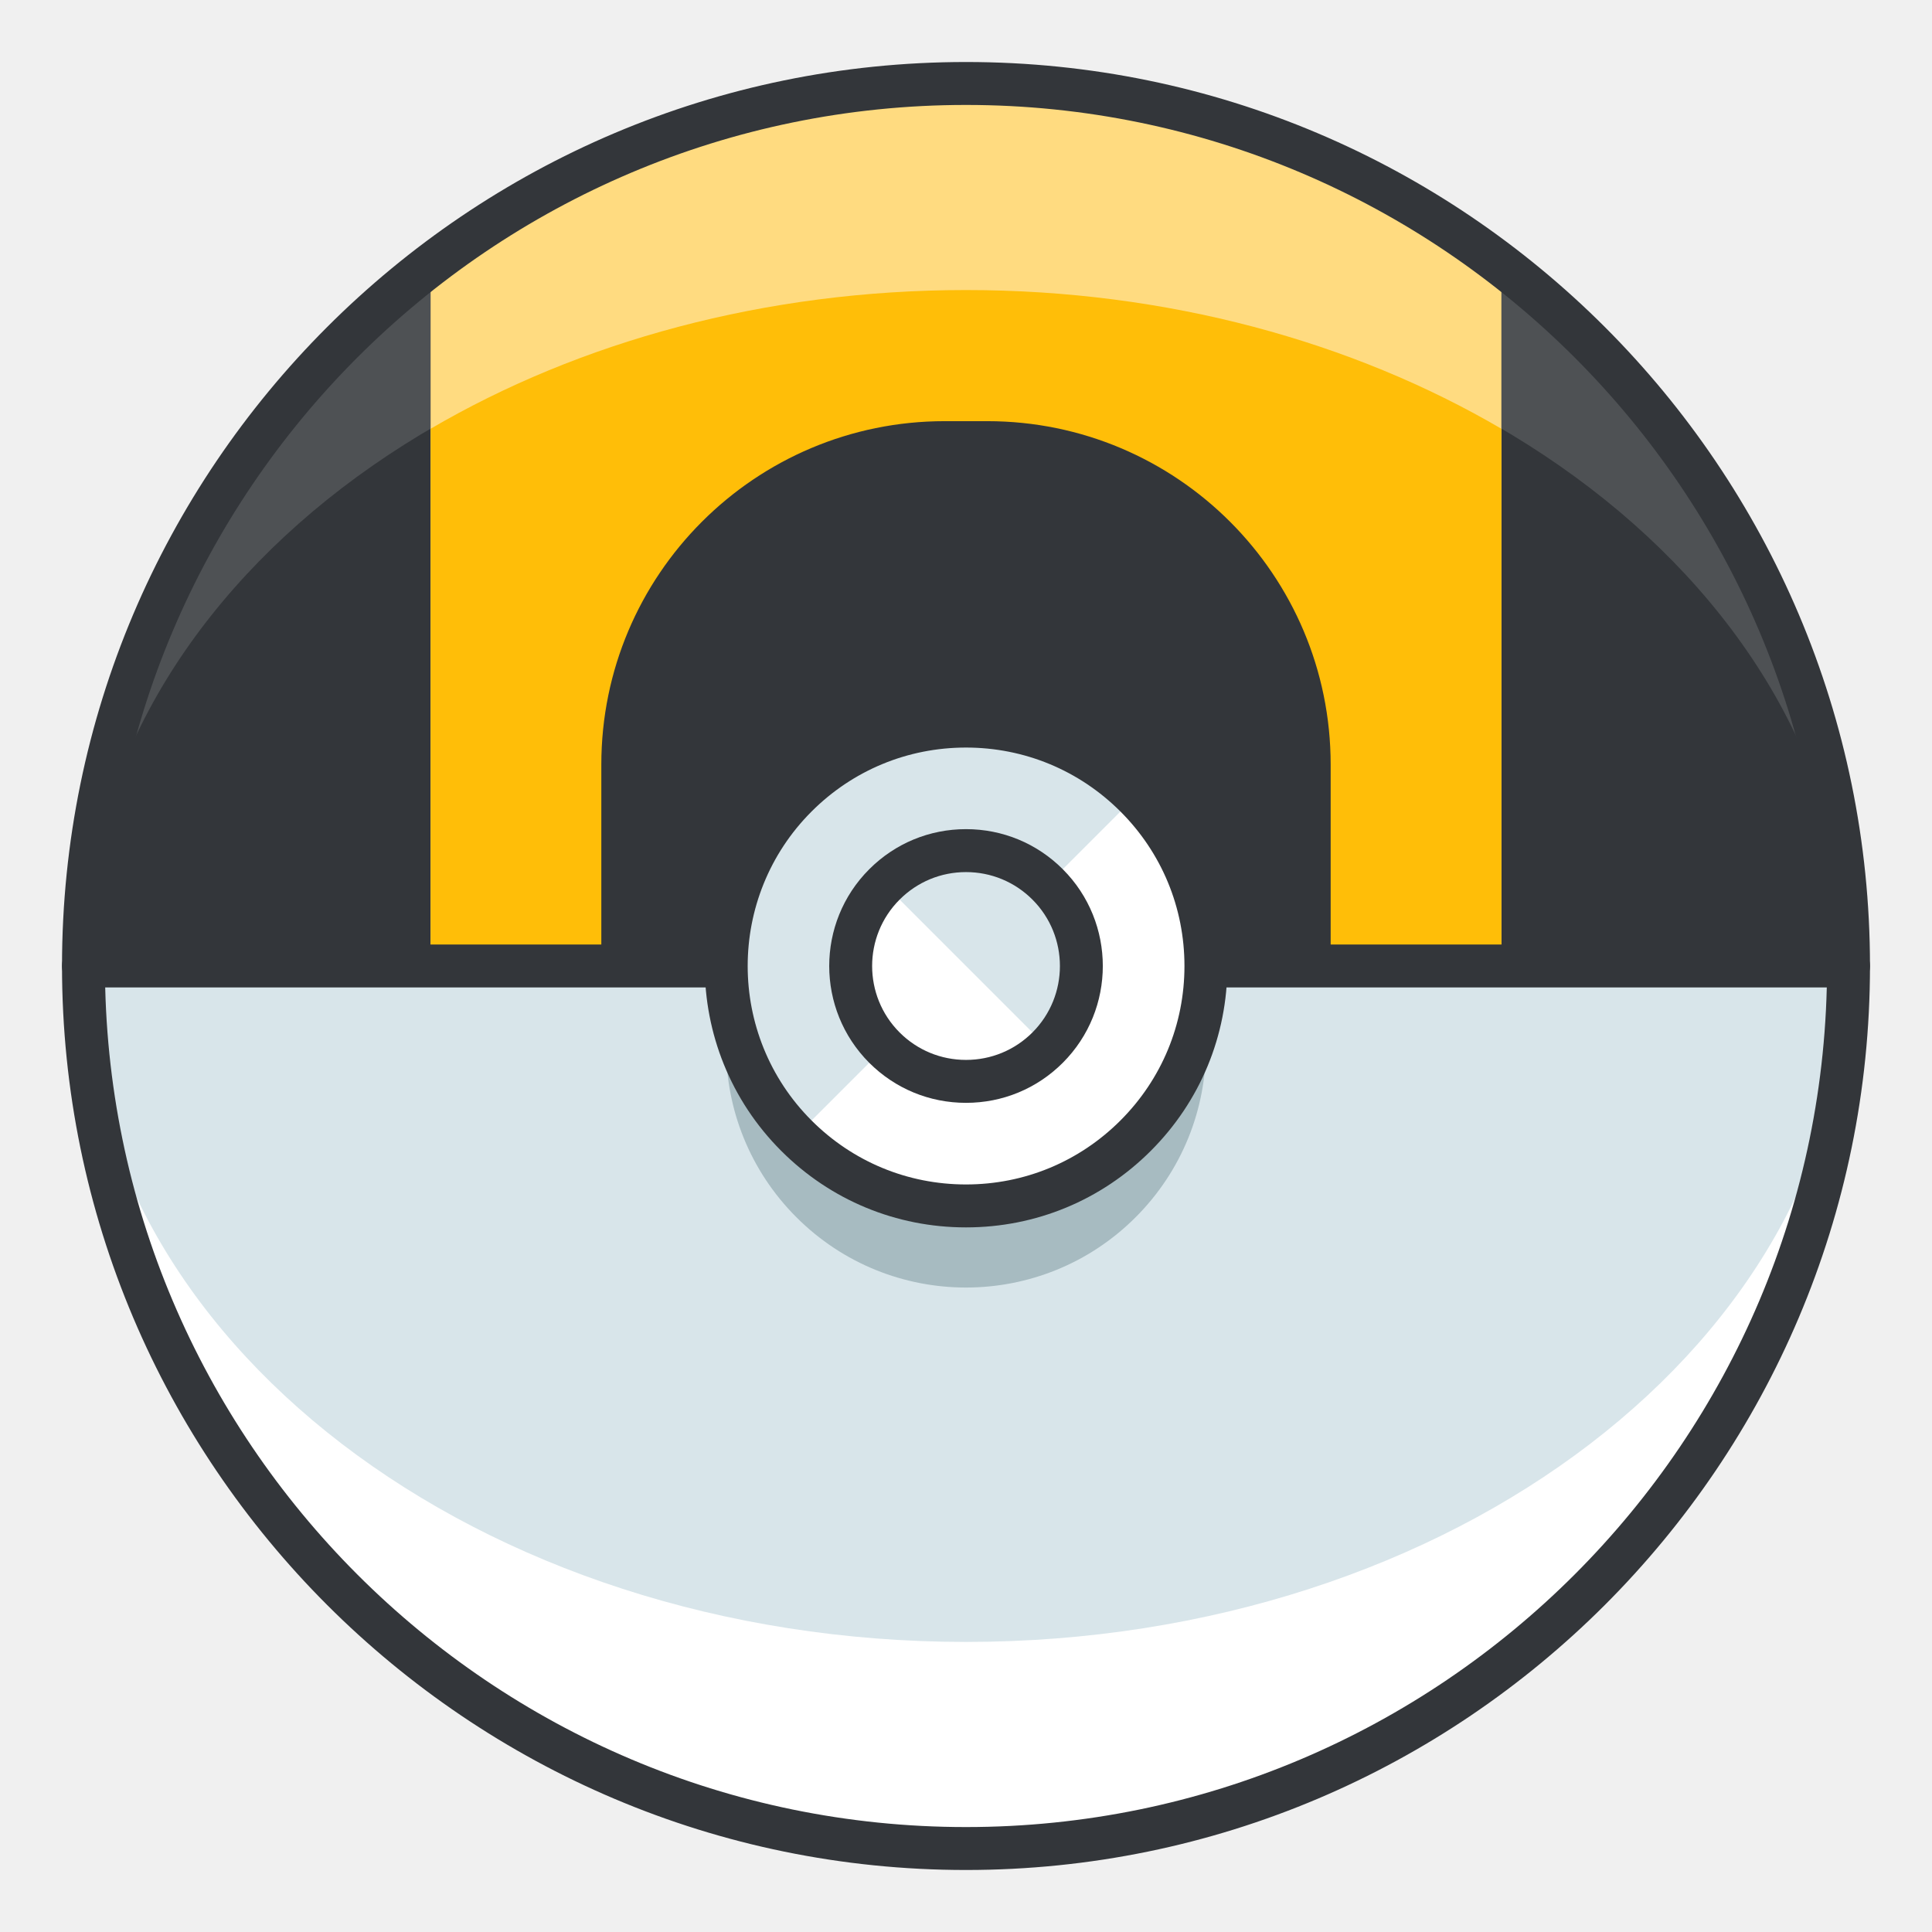
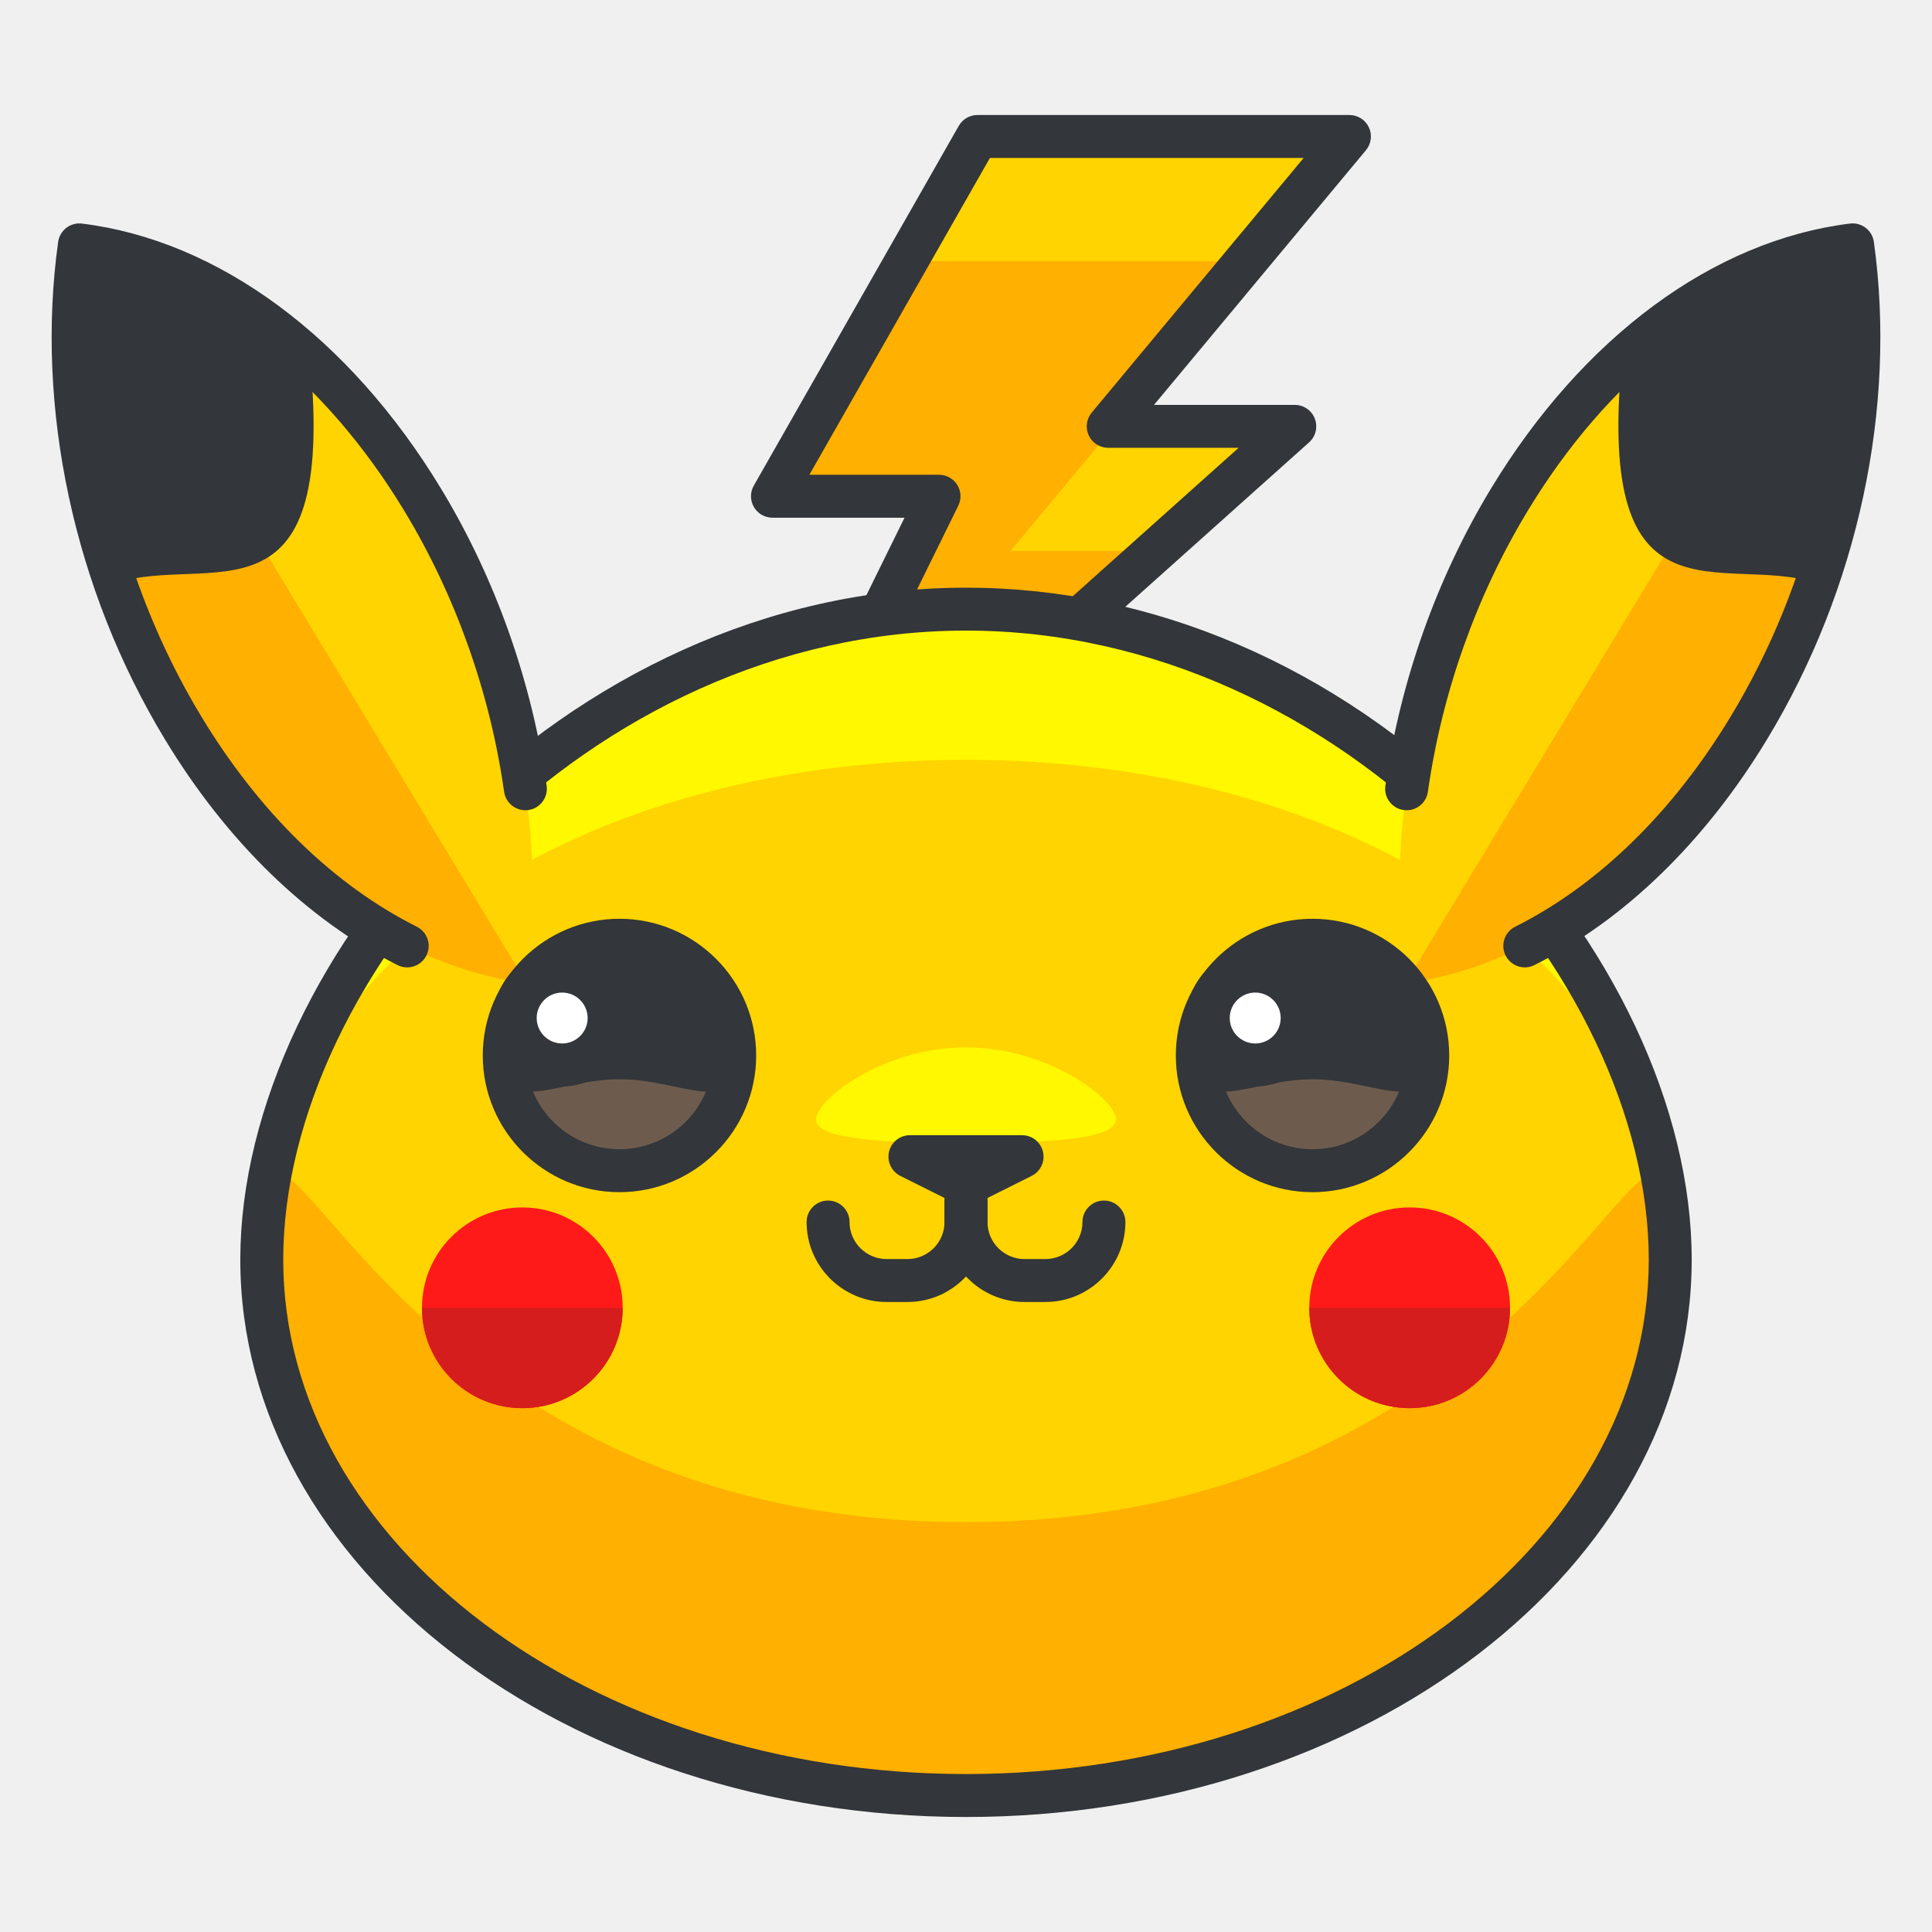
<svg xmlns="http://www.w3.org/2000/svg" height="135px" id="Layer_1" style="enable-background:new 0 0 135 135;" version="1.1" viewBox="0 0 135 135" width="135px" xml:space="preserve">
  <style type="text/css">

	.st0{fill:#465652;}
	.st1{fill:#AAB9BA;}
	.st2{fill:#47C67B;}
	.st3{fill:#AAC8D1;}
	.st4{fill:none;stroke:#E83834;stroke-width:6;stroke-linecap:round;stroke-linejoin:round;stroke-miterlimit:10;}
	.st5{fill:#7BC67B;}
	.st6{fill:#7BC7FF;}
	.st7{fill:#7C34C1;}
	.st8{fill:#7C8D96;}
	.st9{fill:#AD2707;}
	.st10{fill:#ADB8BC;}
	.st11{fill:#107510;}
	.st12{fill:#7FE5D8;}
	.st13{fill:#AF4AD1;}
	.st14{fill:#E02B7E;}
	.st15{fill:#E04038;}
	.st16{fill:#AFD7DD;}
	.st17{fill:#E0A010;}
	.st18{fill:#E0D5A4;}
	.st19{fill:#12B2B2;}
	.st20{fill:#12D66B;}
	.st21{fill:#E1A9FF;}
	.st22{fill:#1362A8;}
	.st23{fill:#E2378D;}
	.st24{fill:#E29C37;}
	.st25{fill:#E2B90E;}
	.st26{fill:#E2BF91;}
	.st27{fill:#E2CBAA;}
	.st28{fill:#14A594;}
	.st29{fill:#E4E9ED;}
	.st30{fill:#4A5D60;}
	.st31{fill:#E5B076;}
	.st32{fill:#E5B1C4;}
	.st33{fill:#E5E4C3;}
	.st34{fill:#4B6466;}
	.st35{fill:#E6FF2E;}
	.st36{fill:#18AA67;}
	.st37{fill:#E86207;}
	.st38{fill:#E8A113;}
	.st39{fill:#E8B5A6;}
	.st40{fill:#E8E8ED;}
	.st41{fill:#4E5154;}
	.st42{fill:#E9F1F4;}
	.st43{fill:#4F4B48;}
	.st44{fill:#4F74E8;}
	.st45{fill:#808E93;}
	.st46{fill:#80949B;}
	.st47{fill:#80EDAC;}
	.st48{fill:#B122E0;}
	.st49{fill:#B2C4CC;}
	.st50{fill:#83D839;}
	.st51{fill:#B3C6C6;}
	.st52{fill:none;stroke:#33363A;stroke-width:3;stroke-linecap:round;stroke-linejoin:round;stroke-miterlimit:10;}
	.st53{fill:#1A8E1C;}
	.st54{fill:#1A93D6;}
	.st55{fill:#B50B0B;}
	.st56{fill:#1AD88F;}
	.st57{fill:#B5DAF4;}
	.st58{fill:#EA7B1F;}
	.st59{fill:#EA81BD;}
	.st60{fill:#87B8D6;}
	.st61{fill:#87C3F4;}
	.st62{fill:#EAC79D;}
	.st63{fill:#EADF11;}
	.st64{fill:#EAE4C5;}
	.st65{fill:#B78094;}
	.st66{fill:#8844D8;}
	.st67{fill:#EBF4F7;}
	.st68{fill:#893015;}
	.st69{fill:#89410B;}
	.st70{fill:#899BA3;}
	.st71{fill:#EDE3B9;}
	.st72{enable-background:new    ;}
	.st73{fill:#50FF9F;}
	.st74{fill:#EEDCF4;}
	.st75{fill:#EFA37D;}
	.st76{fill:#EFA3CC;}
	.st77{fill:#EFC99A;}
	.st78{fill:#54AF79;}
	.st79{fill:#BA503A;}
	.st80{fill:#BA8663;}
	.st81{fill:#8B4FE0;}
	.st82{fill:#58ED9B;}
	.st83{fill:#BC7DFF;}
	.st84{fill:#8D9AA3;}
	.st85{fill:#BCCAD3;}
	.st86{fill:#8DE4FF;}
	.st87{fill:#20B518;}
	.st88{fill:#BF44F2;}
	.st89{fill:#21CEA1;}
	.st90{fill:#BFDAE0;}
	.st91{fill:#F0FBFC;}
	.st92{fill:#F2D9A7;}
	.st93{fill:#F2EAC9;}
	.st94{fill:#24D1AF;}
	.st95{fill:#25931C;}
	.st96{fill:#F4C4B3;}
	.st97{fill:#F4D3A2;}
	.st98{fill:#F4D647;}
	.st99{fill:#F4D7B8;}
	.st100{fill:#F4EC8E;}
	.st101{fill:#5B524D;}
	.st102{fill:#F77819;}
	.st103{fill:#F79AE1;}
	.st104{fill:#5E707A;}
	.st105{fill:#F93585;}
	.st106{fill:#F95D5D;}
	.st107{fill:#F9C19B;}
	.st108{fill:#F9CB58;}
	.st109{fill:#F9D2B2;}
	.st110{fill:#F9F07D;}
	.st111{fill:#F9F1D2;}
	.st112{fill:#F9F4B7;}
	.st113{fill:#F9F9E4;}
	.st114{fill:#5F1DAA;}
	.st115{fill:#5F9AD6;}
	.st116{fill:#C0C0C4;}
	.st117{fill:#91EA57;}
	.st118{fill:#C12727;}
	.st119{fill:#C191A0;}
	.st120{fill:#923BB7;}
	.st121{fill:#93A0A3;}
	.st122{fill:#93F9EA;}
	.st123{fill:#93FF5A;}
	.st124{fill:#C4833D;}
	.st125{fill:#95A2A5;}
	.st126{fill:#965514;}
	.st127{fill:#96562C;}
	.st128{fill:#2AF42F;}
	.st129{fill:#C5D7DD;}
	.st130{fill:#C68510;}
	.st131{fill:#C6A86D;}
	.st132{fill:#C6BB8D;}
	.st133{fill:#2C9DCE;}
	.st134{fill:#FBFCF2;}
	.st135{fill:#FC70B0;}
	.st136{fill:#FCE6C8;}
	.st137{fill:#FCF7E3;}
	.st138{fill:#C90D6B;}
	.st139{fill:#FDFEFF;}
	.st140{fill:#FDFFDC;}
	.st141{fill:#FF1A1A;}
	.st142{fill:#FF5252;}
	.st143{fill:#FF5B00;}
	.st144{fill:#FF6155;}
	.st145{fill:#FF630D;}
	.st146{fill:#FF6666;}
	.st147{fill:#FF7676;}
	.st148{fill:#FF7900;}
	.st149{fill:#FF860D;}
	.st150{fill:#FF8B00;}
	.st151{fill:#FF8F8F;}
	.st152{fill:#FF900B;}
	.st153{fill:#FF908A;}
	.st154{fill:#FF960B;}
	.st155{fill:#FF9C0D;}
	.st156{fill:#FFA9D4;}
	.st157{fill:#FFAA00;}
	.st158{fill:#FFAD40;}
	.st159{fill:#FFAF10;}
	.st160{fill:#FFB000;}
	.st161{fill:#FFBE08;}
	.st162{fill:#FFBF31;}
	.st163{fill:#FFC200;}
	.st164{fill:#FFCAE8;}
	.st165{fill:#FFCCF5;}
	.st166{fill:#FFD00B;}
	.st167{fill:#FFD039;}
	.st168{fill:#FFD400;}
	.st169{fill:#FFD833;}
	.st170{fill:#FFDB80;}
	.st171{fill:#FFDDD2;}
	.st172{fill:#FFE6D4;}
	.st173{fill:#FFE6EB;}
	.st174{fill:#FFE98D;}
	.st175{fill:#FFECD2;}
	.st176{fill:#FFF1D9;}
	.st177{fill:#FFF24D;}
	.st178{fill:#FFF3C2;}
	.st179{fill:#FFF4C7;}
	.st180{fill:#FFF800;}
	.st181{fill:#FFF80D;}
	.st182{fill:#FFF9DE;}
	.st183{fill:#FFFBD7;}
	.st184{fill:#FFFBEB;}
	.st185{fill:#FFFCC0;}
	.st186{fill:#FFFCDC;}
	.st187{fill:#FFFFFA;}
	.st188{fill:#FFFFFF;}
	.st189{fill:#63797F;}
	.st190{fill:#65E529;}
	.st191{fill:#66310E;}
	.st192{fill:#663C17;}
	.st193{fill:#9A5AE5;}
	.st194{fill:#CA30EF;}
	.st195{fill:#6892FC;}
	.st196{fill:#9CFFC4;}
	.st197{fill:#CC4306;}
	.st198{fill:#CC549E;}
	.st199{fill:#9E3256;}
	.st200{fill:#CDFFBB;}
	.st201{fill:#CE86AF;}
	.st202{fill:#CED9DD;}
	
		.st203{fill:none;stroke:#33363A;stroke-width:3;stroke-linecap:round;stroke-linejoin:round;stroke-miterlimit:10;stroke-dasharray:6;}
	.st204{fill:#CFE1E2;}
	.st205{fill:#33363A;}
	.st206{fill:#34C166;}
	.st207{fill:#364B5B;}
	.st208{fill:#3662CE;}
	.st209{fill:#36C6FF;}
	.st210{fill:#6ADB9A;}
	.st211{fill:#6D5C4D;}
	.st212{fill:#6EBDF9;}
	.st213{fill:#0031FF;}
	.st214{fill:#0062FF;}
	.st215{fill:#0068FF;}
	.st216{fill:#0086FF;}
	.st217{fill:#009BE8;}
	.st218{fill:#00AAFF;}
	.st219{fill:#D271FF;}
	.st220{fill:#D363A9;}
	.st221{fill:#D3964C;}
	.st222{fill:#D3DFE2;}
	.st223{fill:#D3E0E2;}
	.st224{fill:#D3EFF4;}
	.st225{fill:#063B66;}
	.st226{fill:#D60909;}
	.st227{fill:#D61D1D;}
	.st228{fill:#D7F0FF;}
	.st229{fill:#09B285;}
	.st230{fill:#D8D593;}
	.st231{fill:#D8E2EA;}
	.st232{fill:#D8E5EA;}
	.st233{fill:#3E5054;}
	.st234{fill:#D988FF;}
	.st235{fill:#D9E7E8;}
	.st236{fill:#702252;}
	.st237{fill:#70D3E0;}
	.st238{fill:#A02FF2;}
	.st239{fill:#A2F255;}
	.st240{fill:#A35616;}
	.st241{fill:#A3CCCC;}
	.st242{fill:#0A6ADD;}
	.st243{fill:#A5145D;}
	.st244{fill:#A57555;}
	.st245{fill:#77D6FC;}
	.st246{fill:#7815CE;}
	.st247{fill:#A7BBC1;}
	.st248{fill:#DBD279;}
	.st249{fill:#0D5C9E;}
	.st250{fill:#A83C11;}
	.st251{fill:#A8633D;}
	.st252{fill:#A8A3E5;}
	.st253{fill:#DCE6EA;}
	.st254{fill:#DCE7EA;}
	.st255{fill:#A962E8;}
	.st256{fill:#DD2466;}
	.st257{fill:#DDC38A;}
	.st258{fill:#DDD2B1;}
	.st259{fill:#DFE7E8;}
	.st260{fill:#42B1E8;}
	.st261{fill:#436377;}
	.st262{fill:#43B530;}

</style>
  <g>
    <g>
-       <circle class="st41" cx="67.5" cy="67.499" r="61.667" />
+       <g>
+         <polygon class="st168" points="94.294,9.536 68.299,9.536 53.975,34.675 65.614,34.675 50.344,65.7 90.474,29.792 77.437,29.792         " />
+       </g>
+       <g>
+         <polygon class="st160" points="63.333,18.251 53.975,34.675 65.614,34.675 50.344,65.7 80.733,38.507 70.604,38.507      77.856,29.792 77.437,29.792 87.04,18.251    " />
+       </g>
+       <g>
+         <path class="st205" d="M50.344,67.2c-0.318,0-0.638-0.101-0.906-0.305c-0.572-0.435-0.757-1.213-0.439-1.857l14.206-28.863     h-9.229c-0.534,0-1.028-0.284-1.297-0.746s-0.271-1.032-0.007-1.496L66.995,8.794c0.268-0.469,0.765-0.758,1.304-0.758h25.995     c0.582,0,1.111,0.337,1.358,0.863c0.247,0.527,0.167,1.149-0.205,1.597L80.637,28.292h9.837c0.622,0,1.18,0.384,1.401,0.965     s0.062,1.238-0.401,1.653l-40.13,35.908C51.061,67.072,50.702,67.2,50.344,67.2z M56.556,33.175h9.059     c0.519,0,1,0.268,1.273,0.707c0.273,0.44,0.301,0.99,0.072,1.455L55.102,59.43l31.446-28.138h-9.111     c-0.582,0-1.111-0.337-1.358-0.863c-0.247-0.527-0.167-1.149,0.205-1.597l14.811-17.796H69.171L56.556,33.175z" />
+       </g>
    </g>
    <g>
-       <ellipse class="st205" cx="67.5" cy="67.499" rx="61.667" ry="47.232" />
-     </g>
-     <g>
-       <path class="st170" d="M104.911,18.488c-10.377-7.933-23.34-12.655-37.41-12.655c-14.072,0-27.035,4.723-37.412,12.656v50.464    h74.822V18.488z" />
-     </g>
-     <g>
-       <path class="st161" d="M104.911,29.96c-10.377-6.076-23.34-9.693-37.41-9.693c-14.072,0-27.035,3.617-37.412,9.693v38.993h74.822    V29.96z" />
-     </g>
-     <g>
-       <path class="st205" d="M68.985,29.429h-2.971c-13.252,0-23.996,10.746-23.996,23.999v15.525h50.963V53.428    C92.981,40.175,82.237,29.429,68.985,29.429z" />
-     </g>
-     <g>
-       <path class="st188" d="M5.833,67.499c0,34.061,27.609,61.668,61.668,61.668c34.057,0,61.666-27.607,61.666-61.668H5.833z" />
-     </g>
-     <g>
-       <path class="st232" d="M67.501,114.731c34.057,0,61.666-21.148,61.666-47.232H5.833C5.833,93.583,33.442,114.731,67.501,114.731z" />
-     </g>
-     <g>
-       <path class="st205" d="M67.501,130.667c-34.831,0-63.168-28.337-63.168-63.168c0-34.83,28.337-63.166,63.168-63.166    c34.83,0,63.166,28.336,63.166,63.166C130.667,102.33,102.331,130.667,67.501,130.667z M67.501,7.333    c-33.177,0-60.168,26.99-60.168,60.166c0,33.177,26.991,60.168,60.168,60.168c33.176,0,60.166-26.991,60.166-60.168    C127.667,34.323,100.677,7.333,67.501,7.333z" />
-     </g>
-     <g>
-       <path class="st205" d="M129.167,68.999H5.833c-0.829,0-1.5-0.671-1.5-1.5s0.671-1.5,1.5-1.5h123.334c0.829,0,1.5,0.671,1.5,1.5    S129.996,68.999,129.167,68.999z" />
-     </g>
-     <g>
-       <g>
-         <path class="st247" d="M79.353,61.347c6.549,6.549,6.549,17.161,0,23.709c-6.545,6.549-17.16,6.549-23.705,0     c-6.547-6.548-6.547-17.16,0-23.709C62.192,54.8,72.808,54.8,79.353,61.347z" />
-       </g>
-       <g>
-         <path class="st188" d="M79.353,55.646c6.549,6.549,6.549,17.162,0,23.709c-6.545,6.547-17.16,6.547-23.705,0     c-6.547-6.547-6.547-17.16,0-23.709C62.192,49.1,72.808,49.1,79.353,55.646z" />
-       </g>
-       <g>
-         <path class="st232" d="M55.647,79.354c-6.547-6.547-6.547-17.16,0-23.709c6.545-6.546,17.16-6.546,23.705,0" />
-       </g>
-       <g>
-         <path class="st205" d="M67.5,85.765c-4.878,0-9.465-1.9-12.914-5.35c-7.12-7.12-7.12-18.708,0-25.83     c3.449-3.449,8.035-5.349,12.914-5.349s9.464,1.899,12.913,5.349c3.451,3.451,5.351,8.038,5.351,12.916     c0,4.878-1.9,9.465-5.351,12.915C76.965,83.865,72.378,85.765,67.5,85.765z M67.5,52.236c-4.077,0-7.91,1.587-10.792,4.47     c-5.951,5.953-5.951,15.637,0,21.588c2.882,2.883,6.715,4.471,10.792,4.471s7.91-1.588,10.792-4.471     c2.884-2.883,4.473-6.716,4.473-10.793c0-4.077-1.588-7.911-4.472-10.795C75.41,53.824,71.577,52.236,67.5,52.236z" />
-       </g>
-     </g>
-     <g>
-       <g>
-         <path class="st188" d="M73.204,73.203c-3.15,3.146-8.256,3.146-11.404,0c-3.148-3.15-3.148-8.255,0-11.403     c3.148-3.15,8.254-3.148,11.404,0C76.353,64.948,76.353,70.053,73.204,73.203z" />
-       </g>
-       <g>
-         <path class="st232" d="M61.8,61.8c3.148-3.15,8.254-3.148,11.404,0c3.148,3.148,3.148,8.253,0,11.403" />
-       </g>
-       <g>
-         <path class="st205" d="M67.501,77.062c-2.555,0-4.956-0.994-6.762-2.798c-3.729-3.73-3.728-9.797,0-13.525     c1.805-1.807,4.207-2.802,6.761-2.802c2.554,0,4.957,0.995,6.764,2.801c3.728,3.728,3.728,9.795,0,13.525     C72.457,76.069,70.055,77.062,67.501,77.062z M67.5,60.938c-1.753,0-3.401,0.683-4.64,1.923c-2.559,2.559-2.559,6.722,0,9.282     c1.239,1.238,2.887,1.919,4.641,1.919c1.753,0,3.402-0.682,4.643-1.92c2.558-2.559,2.558-6.723,0-9.281     C70.903,61.621,69.254,60.938,67.5,60.938z" />
+       <g>
+         <g>
+           <path class="st180" d="M116.709,88.022c0,20.676-22.032,37.441-49.209,37.441c-27.178,0-49.209-16.766-49.209-37.441      c0-20.68,22.031-45.459,49.209-45.459C94.677,42.563,116.709,67.343,116.709,88.022z" />
+         </g>
+         <g>
+           <path class="st168" d="M116.709,88.022c0,20.676-22.032,37.441-49.209,37.441c-27.178,0-49.209-16.766-49.209-37.441      c0-20.68,22.031-34.928,49.209-34.928C94.677,53.095,116.709,67.343,116.709,88.022z" />
+         </g>
+         <g>
+           <path class="st180" d="M77.979,78.224c0,1.393-4.691,1.643-10.479,1.643s-10.479-0.25-10.479-1.643      c0-1.395,4.691-5.037,10.479-5.037S77.979,76.829,77.979,78.224z" />
+         </g>
+         <g>
+           <path class="st160" d="M116.709,88.022c0,20.676-22.032,37.441-49.209,37.441c-27.178,0-49.209-16.766-49.209-37.441      c0-20.682,6.261,18.34,49.209,18.34S116.709,67.341,116.709,88.022z" />
+         </g>
+         <g>
+           <path class="st205" d="M67.5,126.964c-27.961,0-50.709-17.469-50.709-38.941c0-21.27,22.619-46.959,50.709-46.959      c13.041,0,25.772,5.472,35.849,15.406c9.305,9.174,14.86,20.97,14.86,31.553C118.209,109.495,95.461,126.964,67.5,126.964z       M67.5,44.063c-26.428,0-47.709,24.048-47.709,43.959c0,19.818,21.402,35.941,47.709,35.941s47.709-16.123,47.709-35.941      C115.209,68.111,93.928,44.063,67.5,44.063z" />
+         </g>
+       </g>
+       <g>
+         <g>
+           <g>
+             <g>
+               <path class="st168" d="M12.807,50.882c6.385,10.541,15.331,16.738,23.985,17.811c1.492-10.754-0.872-23.232-7.258-33.773        C23.148,24.376,14.202,18.179,5.549,17.11C4.057,27.86,6.421,40.341,12.807,50.882z" />
+             </g>
+             <g>
+               <path class="st160" d="M5.549,17.11c-1.492,10.75,0.872,23.23,7.258,33.771c6.385,10.541,15.331,16.738,23.985,17.811        L5.549,17.11z" />
+             </g>
+             <g>
+               <path class="st205" d="M28.453,67.597c-0.227,0-0.455-0.051-0.671-0.159c-6.298-3.156-11.92-8.612-16.259-15.778        c-6.352-10.485-9.071-23.153-7.46-34.755c0.112-0.812,0.853-1.383,1.669-1.282c9.525,1.176,18.668,7.926,25.085,18.52        c3.786,6.25,6.338,13.43,7.379,20.764c0.116,0.82-0.454,1.58-1.274,1.696c-0.817,0.11-1.579-0.454-1.696-1.274        c-0.984-6.937-3.396-13.725-6.975-19.631c-5.595-9.237-13.325-15.304-21.4-16.862C5.762,29.346,8.365,40.655,14.09,50.104        c4.046,6.683,9.245,11.748,15.036,14.651c0.741,0.371,1.04,1.272,0.669,2.013C29.532,67.294,29.003,67.597,28.453,67.597z" />
+             </g>
+             <g>
+               <path class="st205" d="M21.672,25.169C16.668,20.55,11.05,17.79,5.549,17.11C4.516,24.56,5.337,32.839,8.061,40.726        C14.7,38.673,23.482,44.196,21.672,25.169z" />
+             </g>
+           </g>
+         </g>
+         <g>
+           <g>
+             <g>
+               <path class="st168" d="M122.193,50.882c-6.385,10.541-15.331,16.738-23.985,17.811c-1.492-10.754,0.871-23.232,7.258-33.773        c6.386-10.543,15.332-16.74,23.986-17.809C130.943,27.86,128.58,40.341,122.193,50.882z" />
+             </g>
+             <g>
+               <path class="st160" d="M129.452,17.11c1.491,10.75-0.872,23.23-7.259,33.771c-6.385,10.541-15.331,16.738-23.985,17.811        L129.452,17.11z" />
+             </g>
+             <g>
+               <path class="st205" d="M106.547,67.597c-0.55,0-1.079-0.303-1.342-0.828c-0.371-0.74-0.072-1.642,0.669-2.013        c5.789-2.901,10.988-7.968,15.036-14.651c5.725-9.447,8.328-20.758,7.24-31.271c-8.076,1.559-15.807,7.625-21.401,16.862        c-3.579,5.909-5.991,12.697-6.974,19.631c-0.116,0.819-0.864,1.389-1.696,1.274c-0.82-0.116-1.391-0.876-1.274-1.696        c1.039-7.33,3.591-14.511,7.378-20.764c6.417-10.594,15.561-17.344,25.086-18.52c0.812-0.1,1.557,0.47,1.669,1.282        c1.61,11.604-1.109,24.271-7.461,34.755c-4.341,7.167-9.963,12.623-16.259,15.778        C107.002,67.546,106.772,67.597,106.547,67.597z" />
+             </g>
+             <g>
+               <path class="st205" d="M113.328,25.169c5.005-4.619,10.622-7.379,16.124-8.059c1.033,7.449,0.212,15.729-2.512,23.615        C120.3,38.673,111.517,44.196,113.328,25.169z" />
+             </g>
+           </g>
+         </g>
+       </g>
+       <g>
+         <g>
+           <circle class="st141" cx="36.499" cy="91.384" r="7.013" />
+         </g>
+         <g>
+           <path class="st227" d="M43.512,91.384c0,3.871-3.14,7.012-7.013,7.012c-3.874,0-7.014-3.141-7.014-7.012" />
+         </g>
+         <g>
+           <circle class="st141" cx="98.501" cy="91.384" r="7.014" />
+         </g>
+         <g>
+           <path class="st227" d="M105.515,91.384c0,3.871-3.141,7.012-7.014,7.012s-7.014-3.141-7.014-7.012" />
+         </g>
+       </g>
+       <g>
+         <g>
+           <polygon class="st205" points="63.582,80.823 67.5,82.784 71.419,80.823     " />
+           <path class="st205" d="M67.5,84.284c-0.23,0-0.46-0.053-0.671-0.158l-3.918-1.961c-0.622-0.312-0.949-1.01-0.789-1.687      s0.765-1.155,1.46-1.155h7.837c0.695,0,1.3,0.479,1.46,1.155s-0.167,1.375-0.789,1.687l-3.919,1.961      C67.96,84.231,67.73,84.284,67.5,84.284z" />
+         </g>
+         <g>
+           <g>
+             <path class="st205" d="M63.41,90.978h-1.457c-3.083,0-5.591-2.507-5.591-5.588c0-0.828,0.672-1.5,1.5-1.5s1.5,0.672,1.5,1.5       c0,1.427,1.162,2.588,2.591,2.588h1.457c1.428,0,2.589-1.161,2.589-2.588v-1.455c0-0.828,0.672-1.5,1.5-1.5s1.5,0.672,1.5,1.5       v1.455C68.999,88.471,66.492,90.978,63.41,90.978z" />
+           </g>
+           <g>
+             <path class="st205" d="M73.047,90.978h-1.456c-3.082,0-5.59-2.507-5.59-5.588v-1.455c0-0.828,0.672-1.5,1.5-1.5       s1.5,0.672,1.5,1.5v1.455c0,1.427,1.162,2.588,2.59,2.588h1.456c1.429,0,2.591-1.161,2.591-2.588c0-0.828,0.672-1.5,1.5-1.5       s1.5,0.672,1.5,1.5C78.638,88.471,76.13,90.978,73.047,90.978z" />
+           </g>
+         </g>
+         <g>
+           <g>
+             <g>
+               <g>
+                 <path class="st211" d="M51.338,73.753c0,4.449-3.605,8.051-8.053,8.051c-4.446,0-8.051-3.602-8.051-8.051         c0-4.447,3.604-8.053,8.051-8.053C47.732,65.7,51.338,69.306,51.338,73.753z" />
+               </g>
+               <g>
+                 <path class="st205" d="M51.338,73.753c0,4.449-3.605,1.662-8.053,1.662c-4.446,0-8.051,2.787-8.051-1.662         c0-4.447,3.604-8.053,8.051-8.053C47.732,65.7,51.338,69.306,51.338,73.753z" />
+               </g>
+               <g>
+                 <path class="st205" d="M43.285,83.304c-5.267,0-9.551-4.284-9.551-9.551c0-5.268,4.284-9.553,9.551-9.553         c5.268,0,9.553,4.285,9.553,9.553C52.838,79.02,48.553,83.304,43.285,83.304z M43.285,67.2c-3.612,0-6.551,2.939-6.551,6.553         c0,3.612,2.938,6.551,6.551,6.551c3.613,0,6.553-2.938,6.553-6.551C49.838,70.14,46.898,67.2,43.285,67.2z" />
+               </g>
+             </g>
+             <g>
+               <g>
+                 <circle class="st188" cx="39.282" cy="71.136" r="3.281" />
+               </g>
+               <g>
+                 <path class="st205" d="M39.281,75.915c-2.636,0-4.78-2.144-4.78-4.779s2.145-4.779,4.78-4.779         c2.637,0,4.781,2.144,4.781,4.779S41.918,75.915,39.281,75.915z M39.281,69.356c-0.981,0-1.78,0.798-1.78,1.779         s0.799,1.779,1.78,1.779c0.982,0,1.781-0.798,1.781-1.779S40.264,69.356,39.281,69.356z" />
+               </g>
+             </g>
+           </g>
+           <g>
+             <g>
+               <g>
+                 <path class="st211" d="M99.765,73.753c0,4.449-3.604,8.051-8.051,8.051c-4.447,0-8.052-3.602-8.052-8.051         c0-4.447,3.604-8.053,8.052-8.053C96.16,65.7,99.765,69.306,99.765,73.753z" />
+               </g>
+               <g>
+                 <path class="st205" d="M99.765,73.753c0,4.449-3.604,1.662-8.051,1.662c-4.447,0-8.052,2.787-8.052-1.662         c0-4.447,3.604-8.053,8.052-8.053C96.16,65.7,99.765,69.306,99.765,73.753z" />
+               </g>
+               <g>
+                 <path class="st205" d="M91.714,83.304c-5.267,0-9.552-4.284-9.552-9.551c0-5.268,4.285-9.553,9.552-9.553         s9.551,4.285,9.551,9.553C101.265,79.02,96.98,83.304,91.714,83.304z M91.714,67.2c-3.612,0-6.552,2.939-6.552,6.553         c0,3.612,2.939,6.551,6.552,6.551s6.551-2.938,6.551-6.551C98.265,70.14,95.326,67.2,91.714,67.2z" />
+               </g>
+             </g>
+             <g>
+               <g>
+                 <circle class="st188" cx="87.709" cy="71.136" r="3.28" />
+               </g>
+               <g>
+                 <path class="st205" d="M87.71,75.915c-2.637,0-4.781-2.144-4.781-4.779s2.145-4.779,4.781-4.779         c2.636,0,4.779,2.144,4.779,4.779S90.346,75.915,87.71,75.915z M87.71,69.356c-0.982,0-1.781,0.798-1.781,1.779         s0.799,1.779,1.781,1.779c0.981,0,1.779-0.798,1.779-1.779S88.691,69.356,87.71,69.356z" />
+               </g>
+             </g>
+           </g>
+         </g>
      </g>
    </g>
  </g>
</svg>
